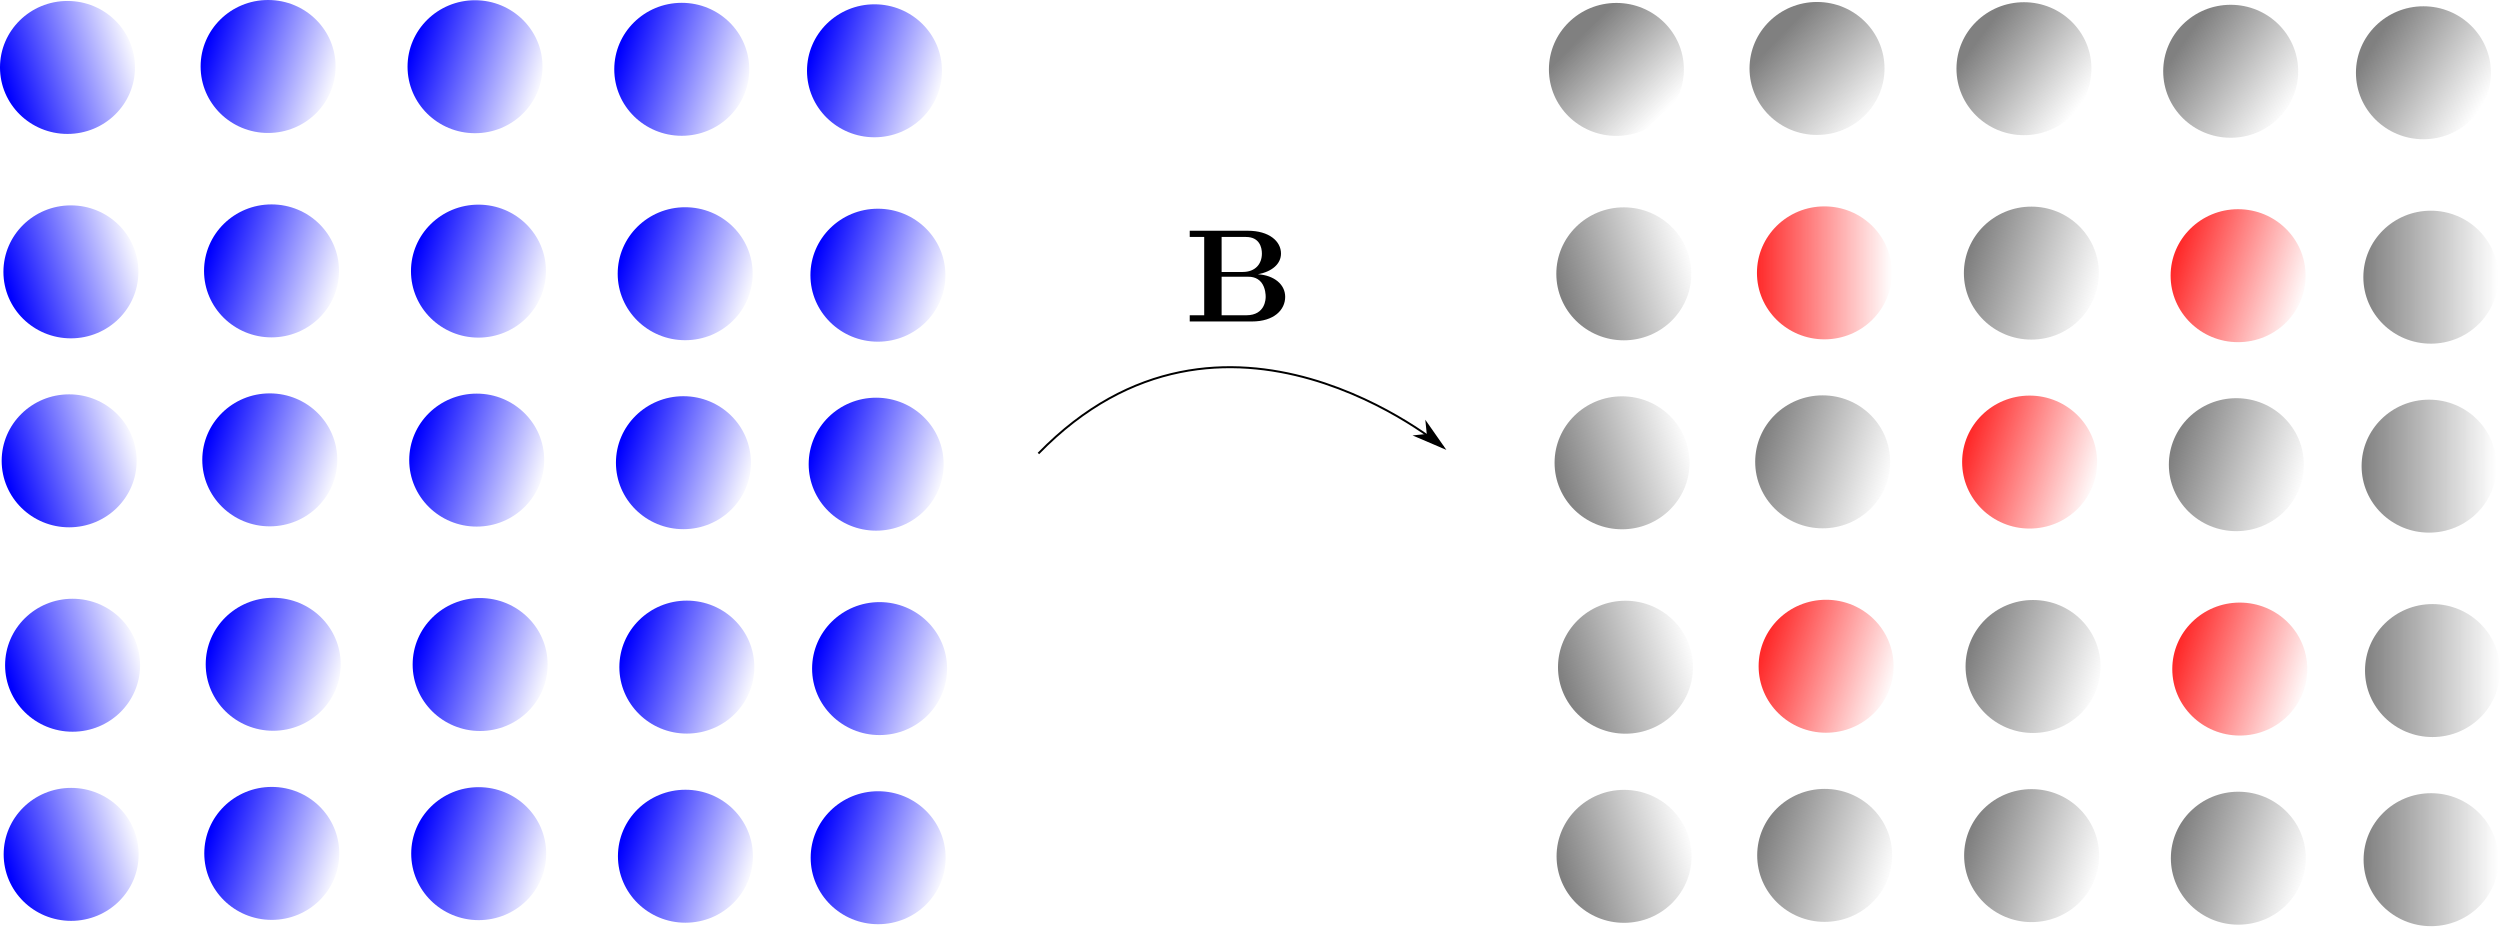
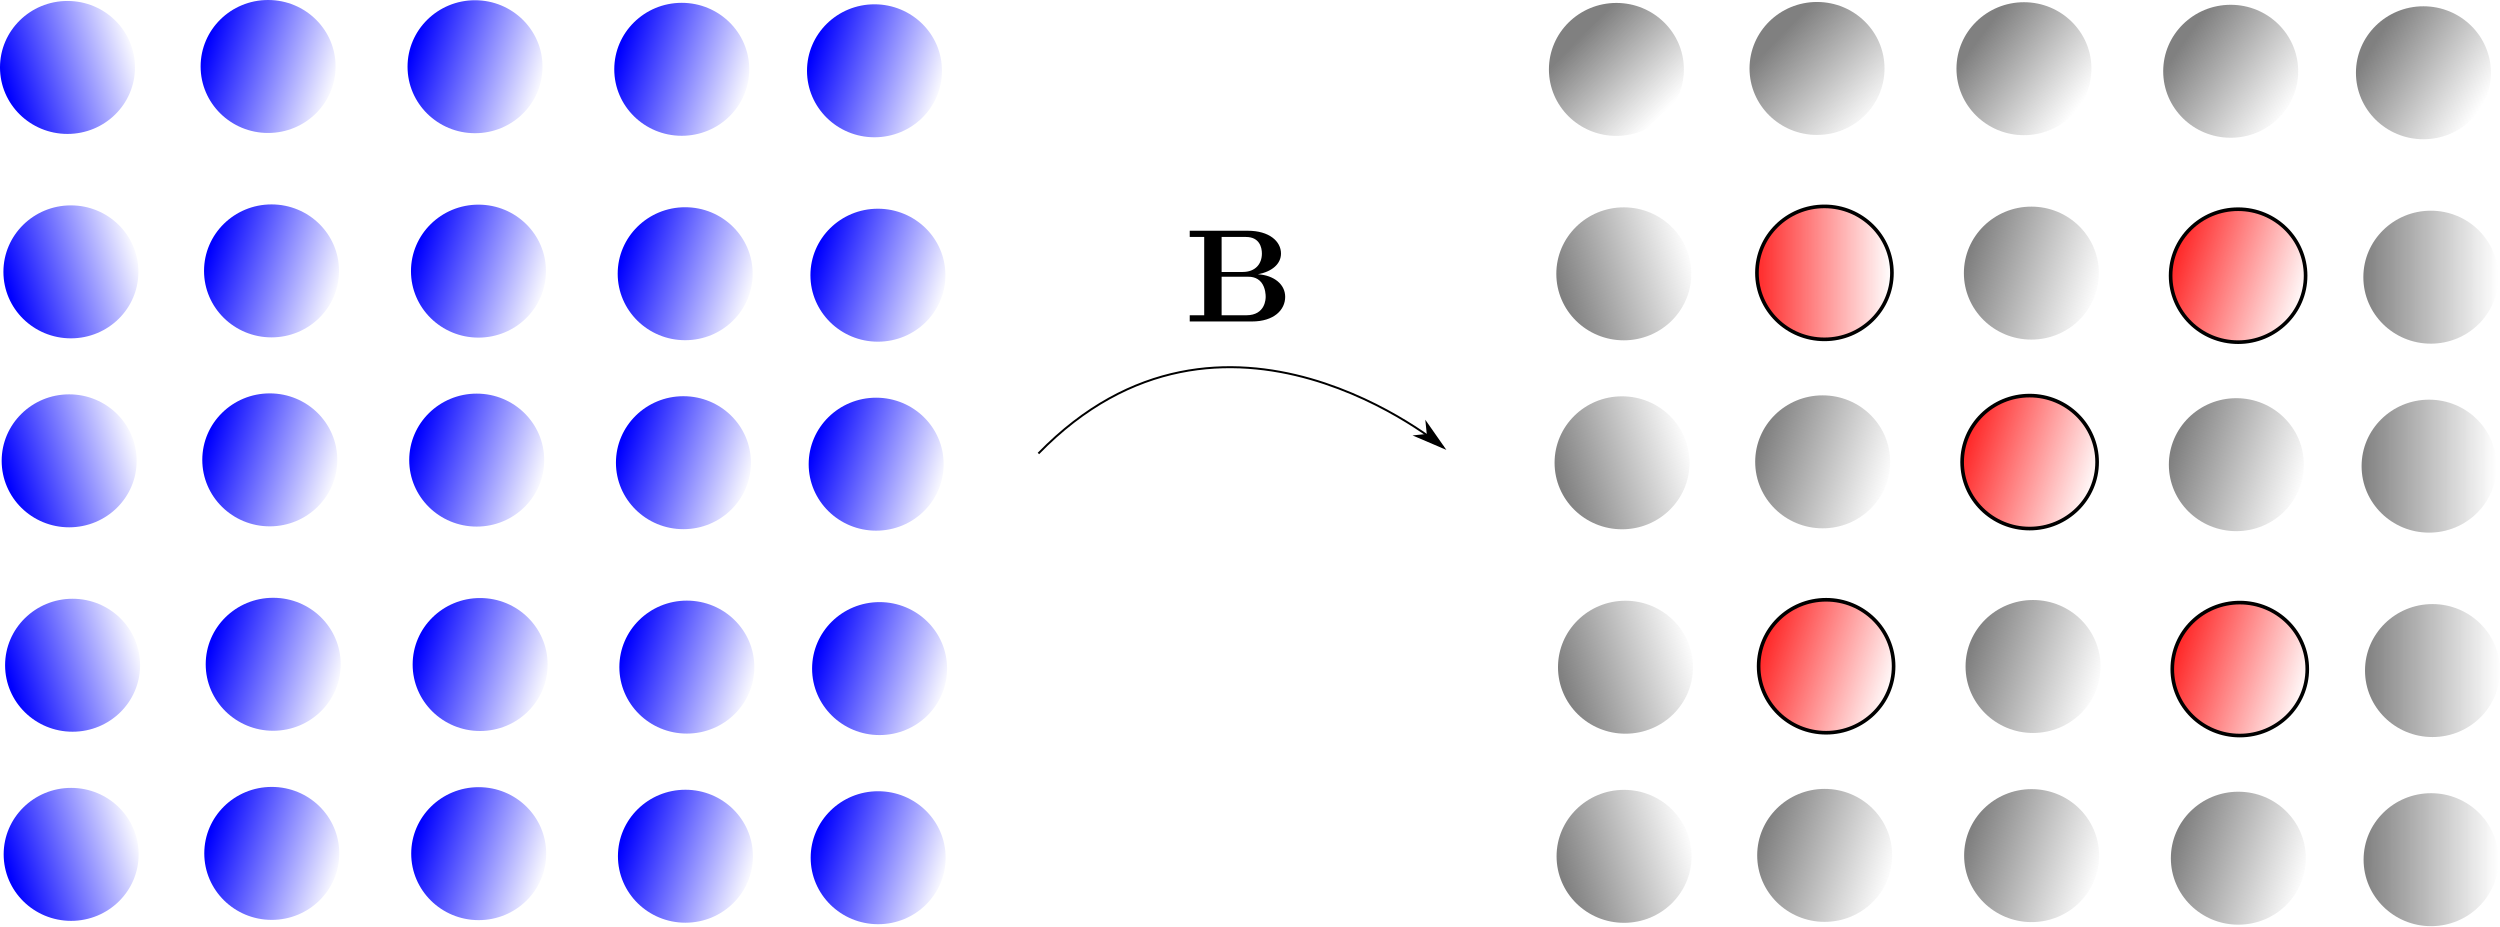
<svg xmlns="http://www.w3.org/2000/svg" xmlns:xlink="http://www.w3.org/1999/xlink" width="331.661mm" height="122.87mm" viewBox="0 0 331.661 122.87" version="1.1" id="svg8">
  <defs id="defs2">
    <linearGradient id="linearGradient2905">
      <stop style="stop-color:#808080;stop-opacity:1;" offset="0" id="stop2901" />
      <stop style="stop-color:#808080;stop-opacity:0;" offset="1" id="stop2903" />
    </linearGradient>
    <linearGradient id="linearGradient2897">
      <stop style="stop-color:#ff2a2a;stop-opacity:1;" offset="0" id="stop2893" />
      <stop style="stop-color:#ff2a2a;stop-opacity:0;" offset="1" id="stop2895" />
    </linearGradient>
    <marker orient="auto" refY="0" refX="0" id="marker2887" style="overflow:visible">
      <path id="path2627" d="M 0,0 5,-5 -12.5,0 5,5 Z" style="fill:#000000;fill-opacity:1;fill-rule:evenodd;stroke:#000000;stroke-width:1pt;stroke-opacity:1" transform="matrix(-0.8,0,0,-0.8,-10,0)" />
    </marker>
    <marker orient="auto" refY="0" refX="0" id="Arrow1Lend" style="overflow:visible">
      <path id="path4787" d="M 0,0 5,-5 -12.5,0 5,5 Z" style="fill:#ff0000;fill-opacity:1;fill-rule:evenodd;stroke:#000000;stroke-width:1pt;stroke-opacity:1" transform="matrix(-0.8,0,0,-0.8,-10,0)" />
    </marker>
    <linearGradient id="linearGradient4712">
      <stop style="stop-color:#0000ff;stop-opacity:1;" offset="0" id="stop4708" />
      <stop style="stop-color:#0000ff;stop-opacity:0;" offset="1" id="stop4710" />
    </linearGradient>
    <linearGradient xlink:href="#linearGradient4712" id="linearGradient4743" gradientUnits="userSpaceOnUse" x1="28.063" y1="88.931" x2="57.997" y2="80.111" />
    <linearGradient xlink:href="#linearGradient4712" id="linearGradient4718-0" x1="28.063" y1="88.931" x2="57.997" y2="80.111" gradientUnits="userSpaceOnUse" gradientTransform="matrix(0.5775862,0,0,0.5546219,19.65349,-25.90549)" />
    <marker orient="auto" refY="0" refX="0" id="Arrow1Lend-1" style="overflow:visible">
      <path id="path4787-9" d="M 0,0 5,-5 -12.5,0 5,5 Z" style="fill:#ff0000;fill-opacity:1;fill-rule:evenodd;stroke:#000000;stroke-width:1pt;stroke-opacity:1" transform="matrix(-0.8,0,0,-0.8,-10,0)" />
    </marker>
    <marker orient="auto" refY="0" refX="0" id="Arrow1Lend-1-5" style="overflow:visible">
      <path id="path4787-9-2" d="M 0,0 5,-5 -12.5,0 5,5 Z" style="fill:#ff0000;fill-opacity:1;fill-rule:evenodd;stroke:#000000;stroke-width:1pt;stroke-opacity:1" transform="matrix(-0.8,0,0,-0.8,-10,0)" />
    </marker>
    <marker orient="auto" refY="0" refX="0" id="Arrow1Lend-0" style="overflow:visible">
      <path id="path4787-6" d="M 0,0 5,-5 -12.5,0 5,5 Z" style="fill:#ff0000;fill-opacity:1;fill-rule:evenodd;stroke:#000000;stroke-width:1pt;stroke-opacity:1" transform="matrix(-0.8,0,0,-0.8,-10,0)" />
    </marker>
    <marker orient="auto" refY="0" refX="0" id="Arrow1Lend-0-4" style="overflow:visible">
      <path id="path4787-6-5" d="M 0,0 5,-5 -12.5,0 5,5 Z" style="fill:#ff0000;fill-opacity:1;fill-rule:evenodd;stroke:#000000;stroke-width:1pt;stroke-opacity:1" transform="matrix(-0.8,0,0,-0.8,-10,0)" />
    </marker>
    <marker orient="auto" refY="0" refX="0" id="Arrow1Lend-0-4-0" style="overflow:visible">
      <path id="path4787-6-5-9" d="M 0,0 5,-5 -12.5,0 5,5 Z" style="fill:#ff0000;fill-opacity:1;fill-rule:evenodd;stroke:#000000;stroke-width:1pt;stroke-opacity:1" transform="matrix(-0.8,0,0,-0.8,-10,0)" />
    </marker>
    <linearGradient xlink:href="#linearGradient4712" id="linearGradient4718-0-6" x1="28.063" y1="88.931" x2="57.997" y2="80.111" gradientUnits="userSpaceOnUse" gradientTransform="matrix(0.5775862,0,0,0.5546218,46.2683,-72.61202)" />
    <linearGradient xlink:href="#linearGradient4712" id="linearGradient4718-0-6-3" x1="28.063" y1="88.931" x2="57.997" y2="80.111" gradientUnits="userSpaceOnUse" gradientTransform="matrix(0.5775862,0,0,0.5546218,73.72052,-72.64426)" />
    <linearGradient xlink:href="#linearGradient4712" id="linearGradient4718-0-6-3-9" x1="28.063" y1="88.931" x2="57.997" y2="80.111" gradientUnits="userSpaceOnUse" gradientTransform="matrix(0.5775862,0,0,0.5546218,101.1461,-72.98674)" />
    <linearGradient xlink:href="#linearGradient4712" id="linearGradient4718-0-6-3-9-7" x1="28.063" y1="88.931" x2="57.997" y2="80.111" gradientUnits="userSpaceOnUse" gradientTransform="matrix(0.5775862,0,0,0.5546218,126.7159,-73.18417)" />
    <linearGradient xlink:href="#linearGradient4712" id="linearGradient4718-0-6-3-9-7-9" x1="28.063" y1="88.931" x2="57.997" y2="80.111" gradientUnits="userSpaceOnUse" gradientTransform="matrix(0.5775862,0,0,0.5546218,127.1705,-100.302)" />
    <linearGradient xlink:href="#linearGradient4712" id="linearGradient4718-0-6-3-9-3" x1="28.063" y1="88.931" x2="57.997" y2="80.111" gradientUnits="userSpaceOnUse" gradientTransform="matrix(0.5775862,0,0,0.5546218,101.6006,-100.1045)" />
    <linearGradient xlink:href="#linearGradient4712" id="linearGradient4718-0-6-3-1" x1="28.063" y1="88.931" x2="57.997" y2="80.111" gradientUnits="userSpaceOnUse" gradientTransform="matrix(0.5775862,0,0,0.5546218,74.175,-99.76206)" />
    <linearGradient xlink:href="#linearGradient4712" id="linearGradient4718-0-6-1" x1="28.063" y1="88.931" x2="57.997" y2="80.111" gradientUnits="userSpaceOnUse" gradientTransform="matrix(0.5775862,0,0,0.5546218,46.72277,-99.72982)" />
    <linearGradient xlink:href="#linearGradient4712" id="linearGradient4718-0-1" x1="28.063" y1="88.931" x2="57.997" y2="80.111" gradientUnits="userSpaceOnUse" gradientTransform="matrix(0.5775862,0,0,0.5546218,20.10797,1.212306)" />
    <linearGradient xlink:href="#linearGradient4712" id="linearGradient4718-0-6-3-9-7-9-6" x1="28.063" y1="88.931" x2="57.997" y2="80.111" gradientUnits="userSpaceOnUse" gradientTransform="matrix(0.5775862,0,0,0.5546218,127.3928,-152.4904)" />
    <linearGradient xlink:href="#linearGradient4712" id="linearGradient4718-0-6-3-9-3-4" x1="28.063" y1="88.931" x2="57.997" y2="80.111" gradientUnits="userSpaceOnUse" gradientTransform="matrix(0.5775862,0,0,0.5546218,101.8227,-152.2929)" />
    <linearGradient xlink:href="#linearGradient4712" id="linearGradient4718-0-6-3-1-7" x1="28.063" y1="88.931" x2="57.997" y2="80.111" gradientUnits="userSpaceOnUse" gradientTransform="matrix(0.5775862,0,0,0.5546218,74.3971,-151.9504)" />
    <linearGradient xlink:href="#linearGradient4712" id="linearGradient4718-0-6-1-9" x1="28.063" y1="88.931" x2="57.997" y2="80.111" gradientUnits="userSpaceOnUse" gradientTransform="matrix(0.5775862,0,0,0.5546218,46.94486,-151.9182)" />
    <linearGradient xlink:href="#linearGradient4712" id="linearGradient4718-0-1-2" x1="28.063" y1="88.931" x2="57.997" y2="80.111" gradientUnits="userSpaceOnUse" gradientTransform="matrix(0.5775862,0,0,0.5546218,20.33006,53.40038)" />
    <linearGradient xlink:href="#linearGradient4712" id="linearGradient4718-0-6-3-9-7-7" x1="28.063" y1="88.931" x2="57.997" y2="80.111" gradientUnits="userSpaceOnUse" gradientTransform="matrix(0.5775862,0,0,0.5546218,126.9381,-125.3724)" />
    <linearGradient xlink:href="#linearGradient4712" id="linearGradient4718-0-6-3-9-1" x1="28.063" y1="88.931" x2="57.997" y2="80.111" gradientUnits="userSpaceOnUse" gradientTransform="matrix(0.5775862,0,0,0.5546218,101.3682,-125.175)" />
    <linearGradient xlink:href="#linearGradient4712" id="linearGradient4718-0-6-3-6" x1="28.063" y1="88.931" x2="57.997" y2="80.111" gradientUnits="userSpaceOnUse" gradientTransform="matrix(0.5775862,0,0,0.5546218,73.94262,-124.8325)" />
    <linearGradient xlink:href="#linearGradient4712" id="linearGradient4718-0-6-7" x1="28.063" y1="88.931" x2="57.997" y2="80.111" gradientUnits="userSpaceOnUse" gradientTransform="matrix(0.5775862,0,0,0.5546218,46.49039,-124.8003)" />
    <linearGradient xlink:href="#linearGradient4712" id="linearGradient4718-0-4" x1="28.063" y1="88.931" x2="57.997" y2="80.111" gradientUnits="userSpaceOnUse" gradientTransform="matrix(0.5775862,0,0,0.5546218,19.87558,26.28259)" />
    <linearGradient xlink:href="#linearGradient4712" id="linearGradient4718-0-6-3-9-7-9-6-4" x1="28.063" y1="88.931" x2="57.997" y2="80.111" gradientUnits="userSpaceOnUse" gradientTransform="matrix(0.5775862,0,0,0.5546218,127.2036,-177.581)" />
    <linearGradient xlink:href="#linearGradient4712" id="linearGradient4718-0-6-3-9-3-4-0" x1="28.063" y1="88.931" x2="57.997" y2="80.111" gradientUnits="userSpaceOnUse" gradientTransform="matrix(0.5775862,0,0,0.5546218,101.6334,-177.3835)" />
    <linearGradient xlink:href="#linearGradient4712" id="linearGradient4718-0-6-3-1-7-1" x1="28.063" y1="88.931" x2="57.997" y2="80.111" gradientUnits="userSpaceOnUse" gradientTransform="matrix(0.5775862,0,0,0.5546218,74.20772,-177.041)" />
    <linearGradient xlink:href="#linearGradient4712" id="linearGradient4718-0-6-1-9-1" x1="28.063" y1="88.931" x2="57.997" y2="80.111" gradientUnits="userSpaceOnUse" gradientTransform="matrix(0.5775862,0,0,0.5546218,46.75547,-177.0088)" />
    <linearGradient xlink:href="#linearGradient4712" id="linearGradient4718-0-1-2-1" x1="28.063" y1="88.931" x2="57.997" y2="80.111" gradientUnits="userSpaceOnUse" gradientTransform="matrix(0.5775862,0,0,0.5546218,20.14066,78.49077)" />
    <linearGradient xlink:href="#linearGradient2905" id="linearGradient4718-0-6-3-9-3-4-0-2" x1="28.063" y1="88.931" x2="57.997" y2="80.111" gradientUnits="userSpaceOnUse" gradientTransform="matrix(0.5775862,0,0,0.5546218,307.6505,-177.6452)" />
    <linearGradient xlink:href="#linearGradient2905" id="linearGradient4718-0-6-3-1-7-1-9" x1="28.063" y1="88.931" x2="57.997" y2="80.111" gradientUnits="userSpaceOnUse" gradientTransform="matrix(0.5775862,0,0,0.5546218,280.2248,-177.3027)" />
    <linearGradient xlink:href="#linearGradient2905" id="linearGradient4718-0-6-1-9-1-3" x1="28.063" y1="88.931" x2="57.997" y2="80.111" gradientUnits="userSpaceOnUse" gradientTransform="matrix(0.5775862,0,0,0.5546218,252.7726,-177.2705)" />
    <linearGradient xlink:href="#linearGradient2905" id="linearGradient4718-0-1-2-1-2" x1="28.063" y1="88.931" x2="57.997" y2="80.111" gradientUnits="userSpaceOnUse" gradientTransform="matrix(0.5775862,0,0,0.5546218,226.1578,78.75243)" />
    <linearGradient xlink:href="#linearGradient2897" id="linearGradient4718-0-6-3-9-3-4-1" x1="28.063" y1="88.931" x2="57.997" y2="80.111" gradientUnits="userSpaceOnUse" gradientTransform="matrix(0.5775862,0,0,0.5546218,307.8399,-152.5546)" />
    <linearGradient xlink:href="#linearGradient2905" id="linearGradient4718-0-6-3-1-7-6" x1="28.063" y1="88.931" x2="57.997" y2="80.111" gradientUnits="userSpaceOnUse" gradientTransform="matrix(0.5775862,0,0,0.5546218,280.4142,-152.2121)" />
    <linearGradient xlink:href="#linearGradient2897" id="linearGradient4718-0-6-1-9-8" x1="28.063" y1="88.931" x2="57.997" y2="80.111" gradientUnits="userSpaceOnUse" gradientTransform="matrix(0.5775862,0,0,0.5546218,252.962,-152.1799)" />
    <linearGradient xlink:href="#linearGradient2905" id="linearGradient4718-0-1-2-13" x1="28.063" y1="88.931" x2="57.997" y2="80.111" gradientUnits="userSpaceOnUse" gradientTransform="matrix(0.5775862,0,0,0.5546218,226.3471,53.66204)" />
    <linearGradient xlink:href="#linearGradient2905" id="linearGradient4718-0-6-3-9-1-2" x1="28.063" y1="88.931" x2="57.997" y2="80.111" gradientUnits="userSpaceOnUse" gradientTransform="matrix(0.5775862,0,0,0.5546218,307.3853,-125.4366)" />
    <linearGradient xlink:href="#linearGradient2897" id="linearGradient4718-0-6-3-6-2" x1="28.063" y1="88.931" x2="57.997" y2="80.111" gradientUnits="userSpaceOnUse" gradientTransform="matrix(0.5775862,0,0,0.5546218,279.9597,-125.0941)" />
    <linearGradient xlink:href="#linearGradient2905" id="linearGradient4718-0-6-7-3" x1="28.063" y1="88.931" x2="57.997" y2="80.111" gradientUnits="userSpaceOnUse" gradientTransform="matrix(0.5775862,0,0,0.5546218,252.5075,-125.0619)" />
    <linearGradient xlink:href="#linearGradient2905" id="linearGradient4718-0-4-2" x1="28.063" y1="88.931" x2="57.997" y2="80.111" gradientUnits="userSpaceOnUse" gradientTransform="matrix(0.5775862,0,0,0.5546218,225.8927,26.54425)" />
    <linearGradient xlink:href="#linearGradient2897" id="linearGradient4718-0-6-3-9-3-7" x1="28.063" y1="88.931" x2="57.997" y2="80.111" gradientUnits="userSpaceOnUse" gradientTransform="matrix(0.5775862,0,0,0.5546218,307.6177,-100.3662)" />
    <linearGradient xlink:href="#linearGradient2905" id="linearGradient4718-0-6-3-1-4" x1="28.063" y1="88.931" x2="57.997" y2="80.111" gradientUnits="userSpaceOnUse" gradientTransform="matrix(0.5775862,0,0,0.5546218,280.1921,-100.0237)" />
    <linearGradient xlink:href="#linearGradient2905" id="linearGradient4718-0-1-4" x1="28.063" y1="88.931" x2="57.997" y2="80.111" gradientUnits="userSpaceOnUse" gradientTransform="matrix(0.5775862,0,0,0.5546218,226.1251,1.473967)" />
    <linearGradient xlink:href="#linearGradient2897" id="linearGradient2899" x1="246.722" y1="-50.669" x2="264.629" y2="-50.669" gradientUnits="userSpaceOnUse" gradientTransform="translate(22.22501)" />
    <linearGradient xlink:href="#linearGradient2905" id="linearGradient2907" x1="326.187" y1="-24.123" x2="340.085" y2="-32.943" gradientUnits="userSpaceOnUse" gradientTransform="translate(22.22501)" />
    <linearGradient xlink:href="#linearGradient2905" id="linearGradient2909" x1="300.617" y1="-23.925" x2="314.247" y2="-33.547" gradientUnits="userSpaceOnUse" gradientTransform="translate(22.22501)" />
    <linearGradient xlink:href="#linearGradient2905" id="linearGradient2911" x1="273.191" y1="-23.583" x2="286.02" y2="-33.205" gradientUnits="userSpaceOnUse" gradientTransform="translate(22.22501)" />
    <linearGradient xlink:href="#linearGradient2905" id="linearGradient2913" x1="245.738" y1="-23.551" x2="257.765" y2="-35.043" gradientUnits="userSpaceOnUse" gradientTransform="translate(22.22501)" />
    <linearGradient xlink:href="#linearGradient2905" id="linearGradient2915" x1="219.123" y1="23.679" x2="229.814" y2="34.103" gradientUnits="userSpaceOnUse" gradientTransform="translate(22.22501)" />
    <linearGradient xlink:href="#linearGradient2905" id="linearGradient2923" x1="327.202" y1="-128.519" x2="345.109" y2="-128.519" gradientUnits="userSpaceOnUse" gradientTransform="translate(22.22501)" />
    <linearGradient xlink:href="#linearGradient2905" id="linearGradient2925" x1="327.391" y1="-103.429" x2="345.299" y2="-103.429" gradientUnits="userSpaceOnUse" gradientTransform="translate(22.22501)" />
    <linearGradient xlink:href="#linearGradient2905" id="linearGradient2927" x1="326.938" y1="-76.311" x2="344.845" y2="-76.311" gradientUnits="userSpaceOnUse" gradientTransform="translate(22.22501)" />
    <linearGradient xlink:href="#linearGradient2905" id="linearGradient2929" x1="327.17" y1="-51.241" x2="345.077" y2="-51.241" gradientUnits="userSpaceOnUse" gradientTransform="translate(22.22501)" />
    <g id="g1950">
      <symbol id="glyph0-0" overflow="visible">
        <path id="path1947" d="M 2.766 -3.734 L 2.766 -6.375 L 4.578 -6.375 C 5.594 -6.375 5.766 -5.578 5.766 -5.125 C 5.766 -4.359 5.297 -3.734 4.328 -3.734 Z M 5.469 -3.562 C 6.547 -3.766 7.188 -4.359 7.188 -5.125 C 7.188 -6.047 6.312 -6.844 4.719 -6.844 L 0.391 -6.844 L 0.391 -6.375 L 1.469 -6.375 L 1.469 -0.469 L 0.391 -0.469 L 0.391 0 L 5.016 0 C 6.672 0 7.5 -0.875 7.5 -1.859 C 7.5 -2.812 6.656 -3.484 5.469 -3.562 Z M 4.609 -0.469 L 2.766 -0.469 L 2.766 -3.375 L 4.703 -3.375 C 4.906 -3.375 5.375 -3.375 5.719 -2.953 C 6.047 -2.531 6.047 -1.969 6.047 -1.859 C 6.047 -1.75 6.047 -0.469 4.609 -0.469 Z M 4.609 -0.469 " style="stroke:none;" />
      </symbol>
    </g>
  </defs>
  <g id="layer1" transform="translate(-35.86247,-14.46924)">
    <path style="opacity:1;vector-effect:none;fill:url(#linearGradient4743);fill-opacity:1;stroke:none;stroke-width:0.852;stroke-linecap:butt;stroke-linejoin:miter;stroke-miterlimit:4;stroke-dasharray:none;stroke-dashoffset:0;stroke-opacity:1" id="path154-9" ry="15.903" rx="15.502" cy="88.931" cx="43.565" d="" />
    <ellipse style="opacity:1;vector-effect:none;fill:url(#linearGradient4718-0);fill-opacity:1;stroke:none;stroke-width:0.482;stroke-linecap:butt;stroke-linejoin:miter;stroke-miterlimit:4;stroke-dasharray:none;stroke-dashoffset:0;stroke-opacity:1" id="path154-1" ry="8.82" rx="8.954" cy="23.417" cx="44.816" />
    <ellipse style="opacity:1;vector-effect:none;fill:url(#linearGradient4718-0-6);fill-opacity:1;stroke:none;stroke-width:0.482;stroke-linecap:butt;stroke-linejoin:miter;stroke-miterlimit:4;stroke-dasharray:none;stroke-dashoffset:0;stroke-opacity:1" id="path154-1-7" ry="8.82" rx="8.954" cy="-23.289" cx="71.431" transform="scale(1,-1)" />
    <ellipse style="opacity:1;vector-effect:none;fill:url(#linearGradient4718-0-6-3);fill-opacity:1;stroke:none;stroke-width:0.482;stroke-linecap:butt;stroke-linejoin:miter;stroke-miterlimit:4;stroke-dasharray:none;stroke-dashoffset:0;stroke-opacity:1" id="path154-1-7-2" ry="8.82" rx="8.954" cy="-23.321" cx="98.883" transform="scale(1,-1)" />
    <ellipse style="opacity:1;vector-effect:none;fill:url(#linearGradient4718-0-6-3-9);fill-opacity:1;stroke:none;stroke-width:0.482;stroke-linecap:butt;stroke-linejoin:miter;stroke-miterlimit:4;stroke-dasharray:none;stroke-dashoffset:0;stroke-opacity:1" id="path154-1-7-2-8" ry="8.82" rx="8.954" cy="-23.664" cx="126.308" transform="scale(1,-1)" />
    <ellipse style="opacity:1;vector-effect:none;fill:url(#linearGradient4718-0-6-3-9-7);fill-opacity:1;stroke:none;stroke-width:0.482;stroke-linecap:butt;stroke-linejoin:miter;stroke-miterlimit:4;stroke-dasharray:none;stroke-dashoffset:0;stroke-opacity:1" id="path154-1-7-2-8-2" ry="8.82" rx="8.954" cy="-23.861" cx="151.877" transform="scale(1,-1)" />
    <ellipse style="opacity:1;vector-effect:none;fill:url(#linearGradient4718-0-1);fill-opacity:1;stroke:none;stroke-width:0.482;stroke-linecap:butt;stroke-linejoin:miter;stroke-miterlimit:4;stroke-dasharray:none;stroke-dashoffset:0;stroke-opacity:1" id="path154-1-5" ry="8.82" rx="8.954" cy="50.535" cx="45.27" />
    <ellipse style="opacity:1;vector-effect:none;fill:url(#linearGradient4718-0-6-1);fill-opacity:1;stroke:none;stroke-width:0.482;stroke-linecap:butt;stroke-linejoin:miter;stroke-miterlimit:4;stroke-dasharray:none;stroke-dashoffset:0;stroke-opacity:1" id="path154-1-7-27" transform="scale(1,-1)" ry="8.82" rx="8.954" cy="-50.407" cx="71.885" />
    <ellipse style="opacity:1;vector-effect:none;fill:url(#linearGradient4718-0-6-3-1);fill-opacity:1;stroke:none;stroke-width:0.482;stroke-linecap:butt;stroke-linejoin:miter;stroke-miterlimit:4;stroke-dasharray:none;stroke-dashoffset:0;stroke-opacity:1" id="path154-1-7-2-3" ry="8.82" rx="8.954" cy="-50.439" cx="99.338" transform="scale(1,-1)" />
    <ellipse style="opacity:1;vector-effect:none;fill:url(#linearGradient4718-0-6-3-9-3);fill-opacity:1;stroke:none;stroke-width:0.482;stroke-linecap:butt;stroke-linejoin:miter;stroke-miterlimit:4;stroke-dasharray:none;stroke-dashoffset:0;stroke-opacity:1" id="path154-1-7-2-8-9" ry="8.82" rx="8.954" cy="-50.782" cx="126.762" transform="scale(1,-1)" />
    <ellipse style="opacity:1;vector-effect:none;fill:url(#linearGradient4718-0-6-3-9-7-9);fill-opacity:1;stroke:none;stroke-width:0.482;stroke-linecap:butt;stroke-linejoin:miter;stroke-miterlimit:4;stroke-dasharray:none;stroke-dashoffset:0;stroke-opacity:1" id="path154-1-7-2-8-2-3" ry="8.82" rx="8.954" cy="-50.979" cx="152.331" transform="scale(1,-1)" />
    <ellipse style="opacity:1;vector-effect:none;fill:url(#linearGradient4718-0-4);fill-opacity:1;stroke:none;stroke-width:0.482;stroke-linecap:butt;stroke-linejoin:miter;stroke-miterlimit:4;stroke-dasharray:none;stroke-dashoffset:0;stroke-opacity:1" id="path154-1-1" ry="8.82" rx="8.954" cy="75.605" cx="45.038" />
    <ellipse style="opacity:1;vector-effect:none;fill:url(#linearGradient4718-0-6-7);fill-opacity:1;stroke:none;stroke-width:0.482;stroke-linecap:butt;stroke-linejoin:miter;stroke-miterlimit:4;stroke-dasharray:none;stroke-dashoffset:0;stroke-opacity:1" id="path154-1-7-3" ry="8.82" rx="8.954" cy="-75.477" cx="71.653" transform="scale(1,-1)" />
    <ellipse style="opacity:1;vector-effect:none;fill:url(#linearGradient4718-0-6-3-6);fill-opacity:1;stroke:none;stroke-width:0.482;stroke-linecap:butt;stroke-linejoin:miter;stroke-miterlimit:4;stroke-dasharray:none;stroke-dashoffset:0;stroke-opacity:1" id="path154-1-7-2-5" ry="8.82" rx="8.954" cy="-75.509" cx="99.105" transform="scale(1,-1)" />
    <ellipse style="opacity:1;vector-effect:none;fill:url(#linearGradient4718-0-6-3-9-1);fill-opacity:1;stroke:none;stroke-width:0.482;stroke-linecap:butt;stroke-linejoin:miter;stroke-miterlimit:4;stroke-dasharray:none;stroke-dashoffset:0;stroke-opacity:1" id="path154-1-7-2-8-21" ry="8.82" rx="8.954" cy="-75.852" cx="126.53" transform="scale(1,-1)" />
    <ellipse style="opacity:1;vector-effect:none;fill:url(#linearGradient4718-0-6-3-9-7-7);fill-opacity:1;stroke:none;stroke-width:0.482;stroke-linecap:butt;stroke-linejoin:miter;stroke-miterlimit:4;stroke-dasharray:none;stroke-dashoffset:0;stroke-opacity:1" id="path154-1-7-2-8-2-4" ry="8.82" rx="8.954" cy="-76.049" cx="152.099" transform="scale(1,-1)" />
    <ellipse style="opacity:1;vector-effect:none;fill:url(#linearGradient4718-0-1-2);fill-opacity:1;stroke:none;stroke-width:0.482;stroke-linecap:butt;stroke-linejoin:miter;stroke-miterlimit:4;stroke-dasharray:none;stroke-dashoffset:0;stroke-opacity:1" id="path154-1-5-9" ry="8.82" rx="8.954" cy="102.723" cx="45.493" />
    <ellipse style="opacity:1;vector-effect:none;fill:url(#linearGradient4718-0-6-1-9);fill-opacity:1;stroke:none;stroke-width:0.482;stroke-linecap:butt;stroke-linejoin:miter;stroke-miterlimit:4;stroke-dasharray:none;stroke-dashoffset:0;stroke-opacity:1" id="path154-1-7-27-1" ry="8.82" rx="8.954" cy="-102.595" cx="72.107" transform="scale(1,-1)" />
    <ellipse style="opacity:1;vector-effect:none;fill:url(#linearGradient4718-0-6-3-1-7);fill-opacity:1;stroke:none;stroke-width:0.482;stroke-linecap:butt;stroke-linejoin:miter;stroke-miterlimit:4;stroke-dasharray:none;stroke-dashoffset:0;stroke-opacity:1" id="path154-1-7-2-3-9" ry="8.82" rx="8.954" cy="-102.627" cx="99.56" transform="scale(1,-1)" />
    <ellipse style="opacity:1;vector-effect:none;fill:url(#linearGradient4718-0-6-3-9-3-4);fill-opacity:1;stroke:none;stroke-width:0.482;stroke-linecap:butt;stroke-linejoin:miter;stroke-miterlimit:4;stroke-dasharray:none;stroke-dashoffset:0;stroke-opacity:1" id="path154-1-7-2-8-9-6" ry="8.82" rx="8.954" cy="-102.97" cx="126.984" transform="scale(1,-1)" />
    <ellipse style="opacity:1;vector-effect:none;fill:url(#linearGradient4718-0-6-3-9-7-9-6);fill-opacity:1;stroke:none;stroke-width:0.482;stroke-linecap:butt;stroke-linejoin:miter;stroke-miterlimit:4;stroke-dasharray:none;stroke-dashoffset:0;stroke-opacity:1" id="path154-1-7-2-8-2-3-1" ry="8.82" rx="8.954" cy="-103.167" cx="152.553" transform="scale(1,-1)" />
    <ellipse style="opacity:1;vector-effect:none;fill:url(#linearGradient4718-0-1-2-1);fill-opacity:1;stroke:none;stroke-width:0.482;stroke-linecap:butt;stroke-linejoin:miter;stroke-miterlimit:4;stroke-dasharray:none;stroke-dashoffset:0;stroke-opacity:1" id="path154-1-5-9-2" ry="8.82" rx="8.954" cy="127.814" cx="45.303" />
    <ellipse style="opacity:1;vector-effect:none;fill:url(#linearGradient4718-0-6-1-9-1);fill-opacity:1;stroke:none;stroke-width:0.482;stroke-linecap:butt;stroke-linejoin:miter;stroke-miterlimit:4;stroke-dasharray:none;stroke-dashoffset:0;stroke-opacity:1" id="path154-1-7-27-1-7" ry="8.82" rx="8.954" cy="-127.685" cx="71.918" transform="scale(1,-1)" />
    <ellipse style="opacity:1;vector-effect:none;fill:url(#linearGradient4718-0-6-3-1-7-1);fill-opacity:1;stroke:none;stroke-width:0.482;stroke-linecap:butt;stroke-linejoin:miter;stroke-miterlimit:4;stroke-dasharray:none;stroke-dashoffset:0;stroke-opacity:1" id="path154-1-7-2-3-9-0" ry="8.82" rx="8.954" cy="-127.718" cx="99.37" transform="scale(1,-1)" />
    <ellipse style="opacity:1;vector-effect:none;fill:url(#linearGradient4718-0-6-3-9-3-4-0);fill-opacity:1;stroke:none;stroke-width:0.482;stroke-linecap:butt;stroke-linejoin:miter;stroke-miterlimit:4;stroke-dasharray:none;stroke-dashoffset:0;stroke-opacity:1" id="path154-1-7-2-8-9-6-5" ry="8.82" rx="8.954" cy="-128.06" cx="126.795" transform="scale(1,-1)" />
    <ellipse style="opacity:1;vector-effect:none;fill:url(#linearGradient4718-0-6-3-9-7-9-6-4);fill-opacity:1;stroke:none;stroke-width:0.482;stroke-linecap:butt;stroke-linejoin:miter;stroke-miterlimit:4;stroke-dasharray:none;stroke-dashoffset:0;stroke-opacity:1" id="path154-1-7-2-8-2-3-1-9" ry="8.82" rx="8.954" cy="-128.258" cx="152.363" transform="scale(1,-1)" />
    <ellipse style="opacity:1;vector-effect:none;fill:url(#linearGradient2915);fill-opacity:1;stroke:none;stroke-width:0.482;stroke-linecap:butt;stroke-linejoin:miter;stroke-miterlimit:4;stroke-dasharray:none;stroke-dashoffset:0;stroke-opacity:1" id="path154-1-2" ry="8.82" rx="8.954" cy="23.679" cx="250.302" />
    <ellipse style="opacity:1;vector-effect:none;fill:url(#linearGradient2913);fill-opacity:1;stroke:none;stroke-width:0.482;stroke-linecap:butt;stroke-linejoin:miter;stroke-miterlimit:4;stroke-dasharray:none;stroke-dashoffset:0;stroke-opacity:1" id="path154-1-7-4" ry="8.82" rx="8.954" cy="-23.551" cx="276.917" transform="scale(1,-1)" />
    <ellipse style="opacity:1;vector-effect:none;fill:url(#linearGradient2911);fill-opacity:1;stroke:none;stroke-width:0.482;stroke-linecap:butt;stroke-linejoin:miter;stroke-miterlimit:4;stroke-dasharray:none;stroke-dashoffset:0;stroke-opacity:1" id="path154-1-7-2-7" ry="8.82" rx="8.954" cy="-23.583" cx="304.37" transform="scale(1,-1)" />
    <ellipse style="opacity:1;vector-effect:none;fill:url(#linearGradient2909);fill-opacity:1;stroke:none;stroke-width:0.482;stroke-linecap:butt;stroke-linejoin:miter;stroke-miterlimit:4;stroke-dasharray:none;stroke-dashoffset:0;stroke-opacity:1" id="path154-1-7-2-8-6" ry="8.82" rx="8.954" cy="-23.925" cx="331.796" transform="scale(1,-1)" />
    <ellipse style="opacity:1;vector-effect:none;fill:url(#linearGradient2907);fill-opacity:1;stroke:none;stroke-width:0.482;stroke-linecap:butt;stroke-linejoin:miter;stroke-miterlimit:4;stroke-dasharray:none;stroke-dashoffset:0;stroke-opacity:1" id="path154-1-7-2-8-2-1" ry="8.82" rx="8.954" cy="-24.123" cx="357.366" transform="scale(1,-1)" />
    <ellipse style="opacity:1;vector-effect:none;fill:url(#linearGradient4718-0-1-4);fill-opacity:1;stroke:none;stroke-width:0.482;stroke-linecap:butt;stroke-linejoin:miter;stroke-miterlimit:4;stroke-dasharray:none;stroke-dashoffset:0;stroke-opacity:1" id="path154-1-5-6" ry="8.82" rx="8.954" cy="50.797" cx="251.285" />
-     <ellipse style="opacity:1;vector-effect:none;fill:url(#linearGradient2899);fill-opacity:1;stroke:none;stroke-width:0.482;stroke-linecap:butt;stroke-linejoin:miter;stroke-miterlimit:4;stroke-dasharray:none;stroke-dashoffset:0;stroke-opacity:1" id="path154-1-7-27-2" transform="scale(1,-1)" ry="8.82" rx="8.954" cy="-50.669" cx="277.901" />
+     <ellipse style="opacity:1;vector-effect:none;fill:url(#linearGradient2899);fill-opacity:1;stroke:#000000;stroke-width:0.482;stroke-linecap:butt;stroke-linejoin:miter;stroke-miterlimit:4;stroke-dasharray:none;stroke-dashoffset:0;stroke-opacity:1" id="path154-1-7-27-2" transform="scale(1,-1)" ry="8.82" rx="8.954" cy="-50.669" cx="277.901" />
    <ellipse style="opacity:1;vector-effect:none;fill:url(#linearGradient4718-0-6-3-1-4);fill-opacity:1;stroke:none;stroke-width:0.482;stroke-linecap:butt;stroke-linejoin:miter;stroke-miterlimit:4;stroke-dasharray:none;stroke-dashoffset:0;stroke-opacity:1" id="path154-1-7-2-3-1" ry="8.82" rx="8.954" cy="-50.701" cx="305.354" transform="scale(1,-1)" />
-     <ellipse style="opacity:1;vector-effect:none;fill:url(#linearGradient4718-0-6-3-9-3-7);fill-opacity:1;stroke:none;stroke-width:0.482;stroke-linecap:butt;stroke-linejoin:miter;stroke-miterlimit:4;stroke-dasharray:none;stroke-dashoffset:0;stroke-opacity:1" id="path154-1-7-2-8-9-2" ry="8.82" rx="8.954" cy="-51.043" cx="332.779" transform="scale(1,-1)" />
+     <ellipse style="opacity:1;vector-effect:none;fill:url(#linearGradient4718-0-6-3-9-3-7);fill-opacity:1;stroke:#000000;stroke-width:0.482;stroke-linecap:butt;stroke-linejoin:miter;stroke-miterlimit:4;stroke-dasharray:none;stroke-dashoffset:0;stroke-opacity:1" id="path154-1-7-2-8-9-2" ry="8.82" rx="8.954" cy="-51.043" cx="332.779" transform="scale(1,-1)" />
    <ellipse style="opacity:1;vector-effect:none;fill:url(#linearGradient2929);fill-opacity:1;stroke:none;stroke-width:0.482;stroke-linecap:butt;stroke-linejoin:miter;stroke-miterlimit:4;stroke-dasharray:none;stroke-dashoffset:0;stroke-opacity:1" id="path154-1-7-2-8-2-3-0" ry="8.82" rx="8.954" cy="-51.241" cx="358.349" transform="scale(1,-1)" />
    <ellipse style="opacity:1;vector-effect:none;fill:url(#linearGradient4718-0-4-2);fill-opacity:1;stroke:none;stroke-width:0.482;stroke-linecap:butt;stroke-linejoin:miter;stroke-miterlimit:4;stroke-dasharray:none;stroke-dashoffset:0;stroke-opacity:1" id="path154-1-1-1" ry="8.82" rx="8.954" cy="75.867" cx="251.053" />
    <ellipse style="opacity:1;vector-effect:none;fill:url(#linearGradient4718-0-6-7-3);fill-opacity:1;stroke:none;stroke-width:0.482;stroke-linecap:butt;stroke-linejoin:miter;stroke-miterlimit:4;stroke-dasharray:none;stroke-dashoffset:0;stroke-opacity:1" id="path154-1-7-3-6" ry="8.82" rx="8.954" cy="-75.739" cx="277.668" transform="scale(1,-1)" />
-     <ellipse style="opacity:1;vector-effect:none;fill:url(#linearGradient4718-0-6-3-6-2);fill-opacity:1;stroke:none;stroke-width:0.482;stroke-linecap:butt;stroke-linejoin:miter;stroke-miterlimit:4;stroke-dasharray:none;stroke-dashoffset:0;stroke-opacity:1" id="path154-1-7-2-5-7" ry="8.82" rx="8.954" cy="-75.771" cx="305.121" transform="scale(1,-1)" />
+     <ellipse style="opacity:1;vector-effect:none;fill:url(#linearGradient4718-0-6-3-6-2);fill-opacity:1;stroke:#000000;stroke-width:0.482;stroke-linecap:butt;stroke-linejoin:miter;stroke-miterlimit:4;stroke-dasharray:none;stroke-dashoffset:0;stroke-opacity:1" id="path154-1-7-2-5-7" ry="8.82" rx="8.954" cy="-75.771" cx="305.121" transform="scale(1,-1)" />
    <ellipse style="opacity:1;vector-effect:none;fill:url(#linearGradient4718-0-6-3-9-1-2);fill-opacity:1;stroke:none;stroke-width:0.482;stroke-linecap:butt;stroke-linejoin:miter;stroke-miterlimit:4;stroke-dasharray:none;stroke-dashoffset:0;stroke-opacity:1" id="path154-1-7-2-8-21-9" ry="8.82" rx="8.954" cy="-76.114" cx="332.547" transform="scale(1,-1)" />
    <ellipse style="opacity:1;vector-effect:none;fill:url(#linearGradient2927);fill-opacity:1;stroke:none;stroke-width:0.482;stroke-linecap:butt;stroke-linejoin:miter;stroke-miterlimit:4;stroke-dasharray:none;stroke-dashoffset:0;stroke-opacity:1" id="path154-1-7-2-8-2-4-1" ry="8.82" rx="8.954" cy="-76.311" cx="358.116" transform="scale(1,-1)" />
    <ellipse style="opacity:1;vector-effect:none;fill:url(#linearGradient4718-0-1-2-13);fill-opacity:1;stroke:none;stroke-width:0.482;stroke-linecap:butt;stroke-linejoin:miter;stroke-miterlimit:4;stroke-dasharray:none;stroke-dashoffset:0;stroke-opacity:1" id="path154-1-5-9-8" ry="8.82" rx="8.954" cy="102.985" cx="251.507" />
-     <ellipse style="opacity:1;vector-effect:none;fill:url(#linearGradient4718-0-6-1-9-8);fill-opacity:1;stroke:none;stroke-width:0.482;stroke-linecap:butt;stroke-linejoin:miter;stroke-miterlimit:4;stroke-dasharray:none;stroke-dashoffset:0;stroke-opacity:1" id="path154-1-7-27-1-3" ry="8.82" rx="8.954" cy="-102.857" cx="278.123" transform="scale(1,-1)" />
+     <ellipse style="opacity:1;vector-effect:none;fill:url(#linearGradient4718-0-6-1-9-8);fill-opacity:1;stroke:#000000;stroke-width:0.482;stroke-linecap:butt;stroke-linejoin:miter;stroke-miterlimit:4;stroke-dasharray:none;stroke-dashoffset:0;stroke-opacity:1" id="path154-1-7-27-1-3" ry="8.82" rx="8.954" cy="-102.857" cx="278.123" transform="scale(1,-1)" />
    <ellipse style="opacity:1;vector-effect:none;fill:url(#linearGradient4718-0-6-3-1-7-6);fill-opacity:1;stroke:none;stroke-width:0.482;stroke-linecap:butt;stroke-linejoin:miter;stroke-miterlimit:4;stroke-dasharray:none;stroke-dashoffset:0;stroke-opacity:1" id="path154-1-7-2-3-9-1" ry="8.82" rx="8.954" cy="-102.889" cx="305.576" transform="scale(1,-1)" />
-     <ellipse style="opacity:1;vector-effect:none;fill:url(#linearGradient4718-0-6-3-9-3-4-1);fill-opacity:1;stroke:none;stroke-width:0.482;stroke-linecap:butt;stroke-linejoin:miter;stroke-miterlimit:4;stroke-dasharray:none;stroke-dashoffset:0;stroke-opacity:1" id="path154-1-7-2-8-9-6-4" ry="8.82" rx="8.954" cy="-103.231" cx="333.001" transform="scale(1,-1)" />
+     <ellipse style="opacity:1;vector-effect:none;fill:url(#linearGradient4718-0-6-3-9-3-4-1);fill-opacity:1;stroke:#000000;stroke-width:0.482;stroke-linecap:butt;stroke-linejoin:miter;stroke-miterlimit:4;stroke-dasharray:none;stroke-dashoffset:0;stroke-opacity:1" id="path154-1-7-2-8-9-6-4" ry="8.82" rx="8.954" cy="-103.231" cx="333.001" transform="scale(1,-1)" />
    <ellipse style="opacity:1;vector-effect:none;fill:url(#linearGradient2925);fill-opacity:1;stroke:none;stroke-width:0.482;stroke-linecap:butt;stroke-linejoin:miter;stroke-miterlimit:4;stroke-dasharray:none;stroke-dashoffset:0;stroke-opacity:1" id="path154-1-7-2-8-2-3-1-2" ry="8.82" rx="8.954" cy="-103.429" cx="358.57" transform="scale(1,-1)" />
    <ellipse style="opacity:1;vector-effect:none;fill:url(#linearGradient4718-0-1-2-1-2);fill-opacity:1;stroke:none;stroke-width:0.482;stroke-linecap:butt;stroke-linejoin:miter;stroke-miterlimit:4;stroke-dasharray:none;stroke-dashoffset:0;stroke-opacity:1" id="path154-1-5-9-2-9" ry="8.82" rx="8.954" cy="128.075" cx="251.318" />
    <ellipse style="opacity:1;vector-effect:none;fill:url(#linearGradient4718-0-6-1-9-1-3);fill-opacity:1;stroke:none;stroke-width:0.482;stroke-linecap:butt;stroke-linejoin:miter;stroke-miterlimit:4;stroke-dasharray:none;stroke-dashoffset:0;stroke-opacity:1" id="path154-1-7-27-1-7-3" ry="8.82" rx="8.954" cy="-127.947" cx="277.933" transform="scale(1,-1)" />
    <ellipse style="opacity:1;vector-effect:none;fill:url(#linearGradient4718-0-6-3-1-7-1-9);fill-opacity:1;stroke:none;stroke-width:0.482;stroke-linecap:butt;stroke-linejoin:miter;stroke-miterlimit:4;stroke-dasharray:none;stroke-dashoffset:0;stroke-opacity:1" id="path154-1-7-2-3-9-0-6" ry="8.82" rx="8.954" cy="-127.979" cx="305.386" transform="scale(1,-1)" />
    <ellipse style="opacity:1;vector-effect:none;fill:url(#linearGradient4718-0-6-3-9-3-4-0-2);fill-opacity:1;stroke:none;stroke-width:0.482;stroke-linecap:butt;stroke-linejoin:miter;stroke-miterlimit:4;stroke-dasharray:none;stroke-dashoffset:0;stroke-opacity:1" id="path154-1-7-2-8-9-6-5-5" ry="8.82" rx="8.954" cy="-128.322" cx="332.812" transform="scale(1,-1)" />
    <ellipse style="opacity:1;vector-effect:none;fill:url(#linearGradient2923);fill-opacity:1;stroke:none;stroke-width:0.482;stroke-linecap:butt;stroke-linejoin:miter;stroke-miterlimit:4;stroke-dasharray:none;stroke-dashoffset:0;stroke-opacity:1" id="path154-1-7-2-8-2-3-1-9-4" ry="8.82" rx="8.954" cy="-128.519" cx="358.381" transform="scale(1,-1)" />
    <path style="fill:none;stroke:#000000;stroke-width:0.264;stroke-linecap:butt;stroke-linejoin:miter;stroke-miterlimit:4;stroke-dasharray:none;stroke-opacity:1;marker-end:url(#marker2887)" d="m 173.623,74.632 c 24.622,-25.278 53.707,-0.815 53.723,-0.802" id="path2622" />
    <g id="surface1" transform="matrix(1.781348,0,0,1.758689,193.5065,43.45966)">
      <g id="g1956" style="fill:#000000;fill-opacity:1">
        <use id="use1954" y="7.766" x="-0.284" xlink:href="#glyph0-0" width="100%" height="100%" />
      </g>
    </g>
  </g>
</svg>
